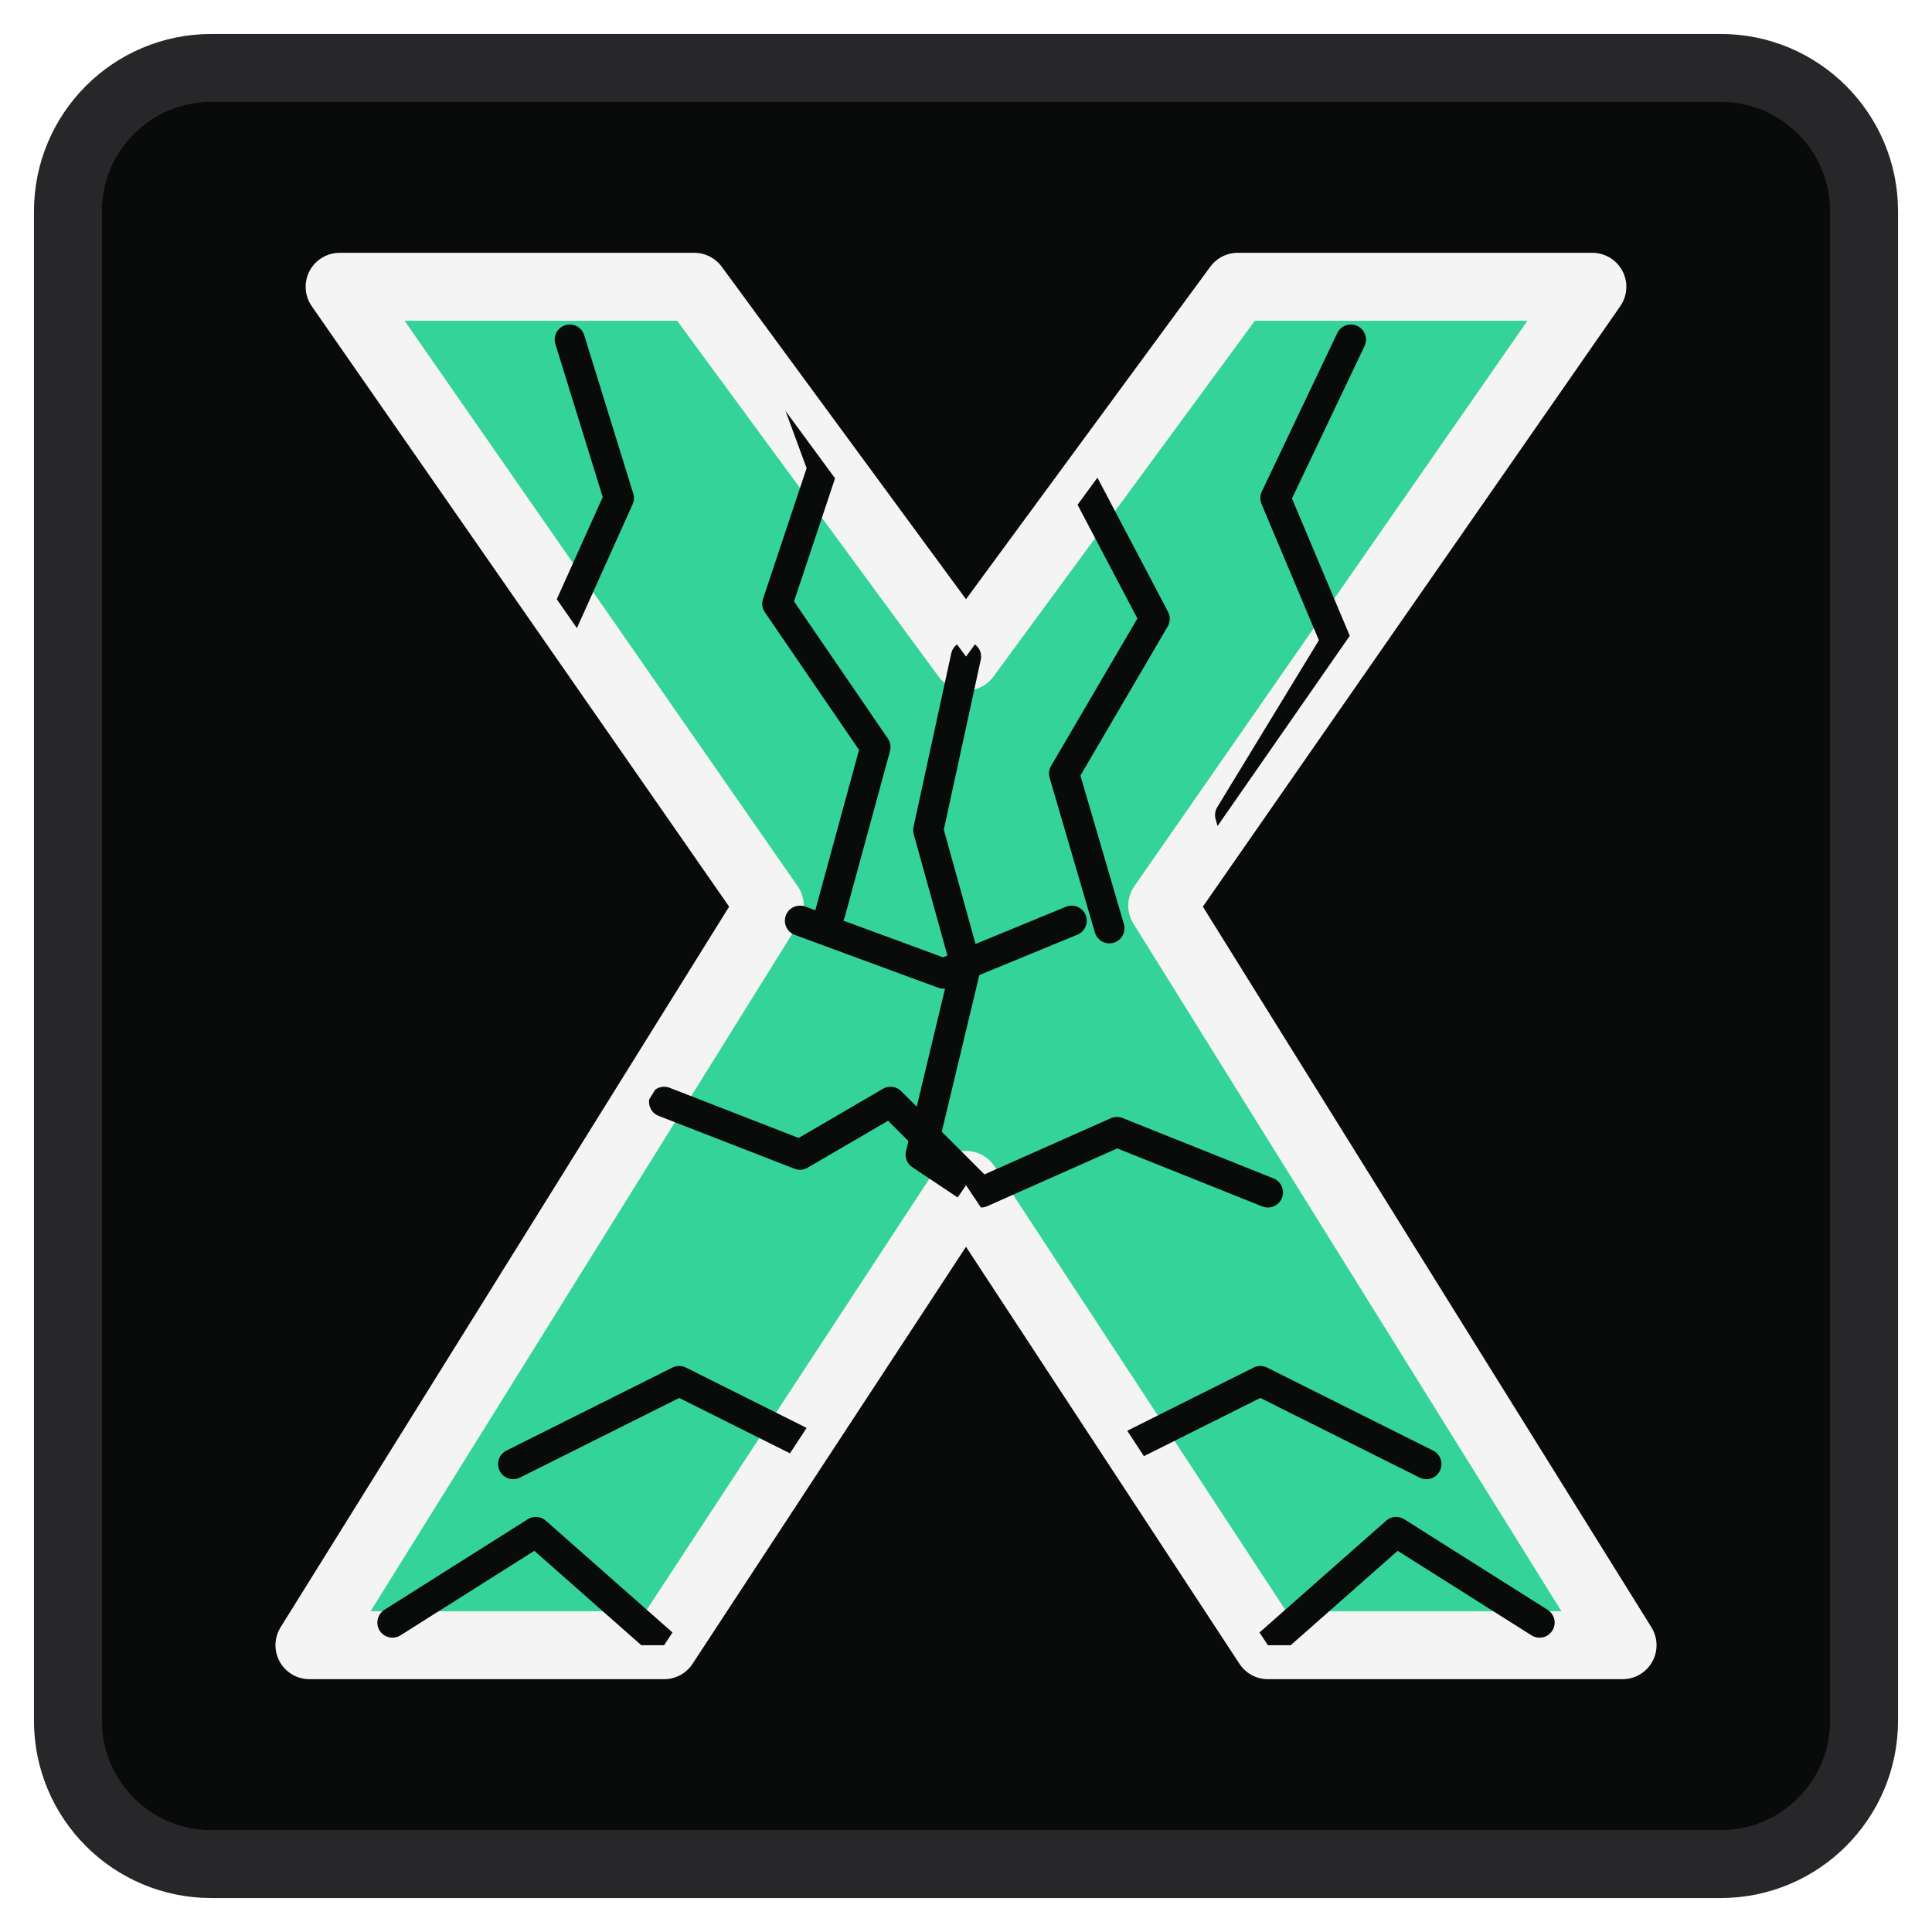
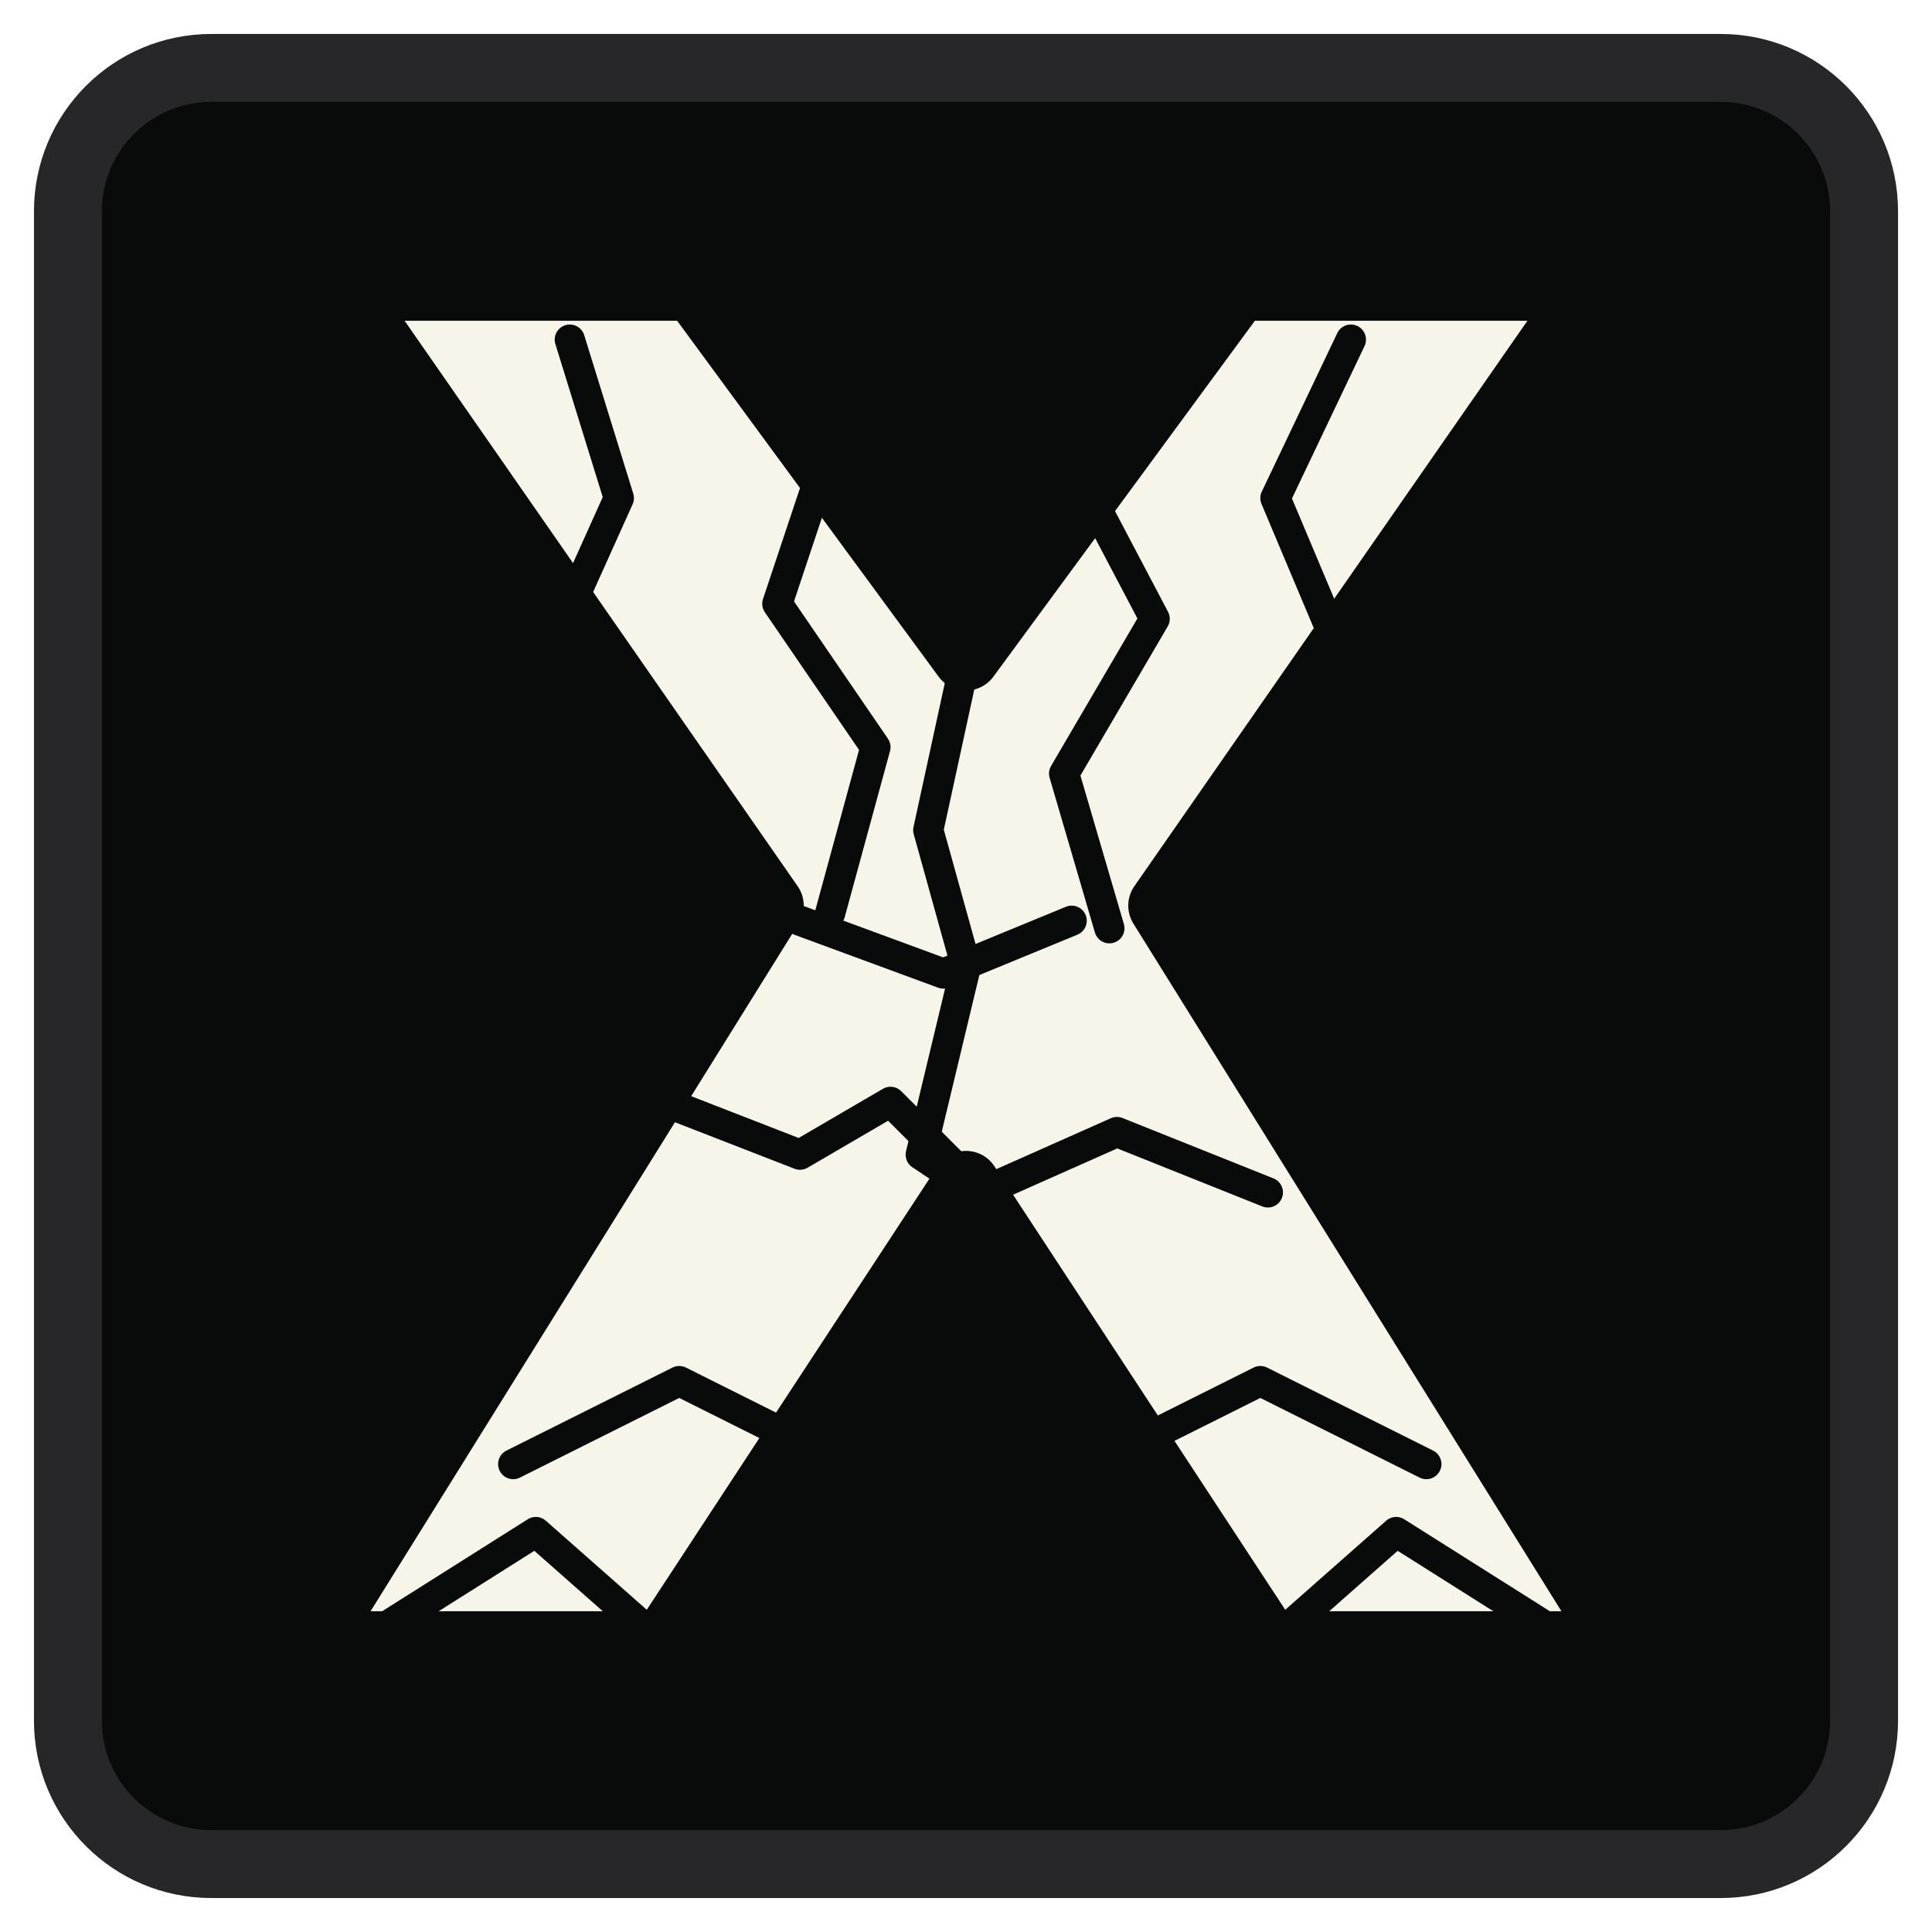
<svg xmlns="http://www.w3.org/2000/svg" width="512" height="512" viewBox="0 0 512 512" fill="none" role="img" aria-label="DryLake cracked X logo">
  <defs>
    <path id="drylake-x" d="M90 76H184L256 174L328 76H422L308 240L430 436H336L256 314L176 436H82L204 240L90 76Z" />
    <clipPath id="x-clip">
      <use href="#drylake-x" />
    </clipPath>
  </defs>
  <rect x="18" y="18" width="476" height="476" rx="38" fill="#090a0a" stroke="#27272a" stroke-width="18" />
-   <use href="#drylake-x" fill="#34d399" stroke="#f4f4f5" stroke-width="18" stroke-linejoin="round" />
+   <use href="#drylake-x" fill="#f7f4ea" stroke="#090a0a" stroke-width="18" stroke-linejoin="round" />
  <g clip-path="url(#x-clip)" stroke="#090a0a" stroke-width="8" stroke-linecap="round" stroke-linejoin="round">
    <path d="M151 90L164 132L146 172L178 214L166 258" />
    <path d="M204 86L218 124L206 160L232 198L220 242" />
    <path d="M300 86L286 126L306 164L282 205L294 246" />
    <path d="M358 90L338 132L354 170L326 216L338 258" />
    <path d="M212 244L250 258L284 244" />
    <path d="M176 292L212 306L236 292L260 316L296 300L336 316" />
    <path d="M136 388L180 366L220 386L256 362L294 386L334 366L378 388" />
    <path d="M256 174L246 220L256 256L244 306L256 314" />
    <path d="M104 430L142 406L176 436" />
    <path d="M408 430L370 406L336 436" />
  </g>
</svg>
